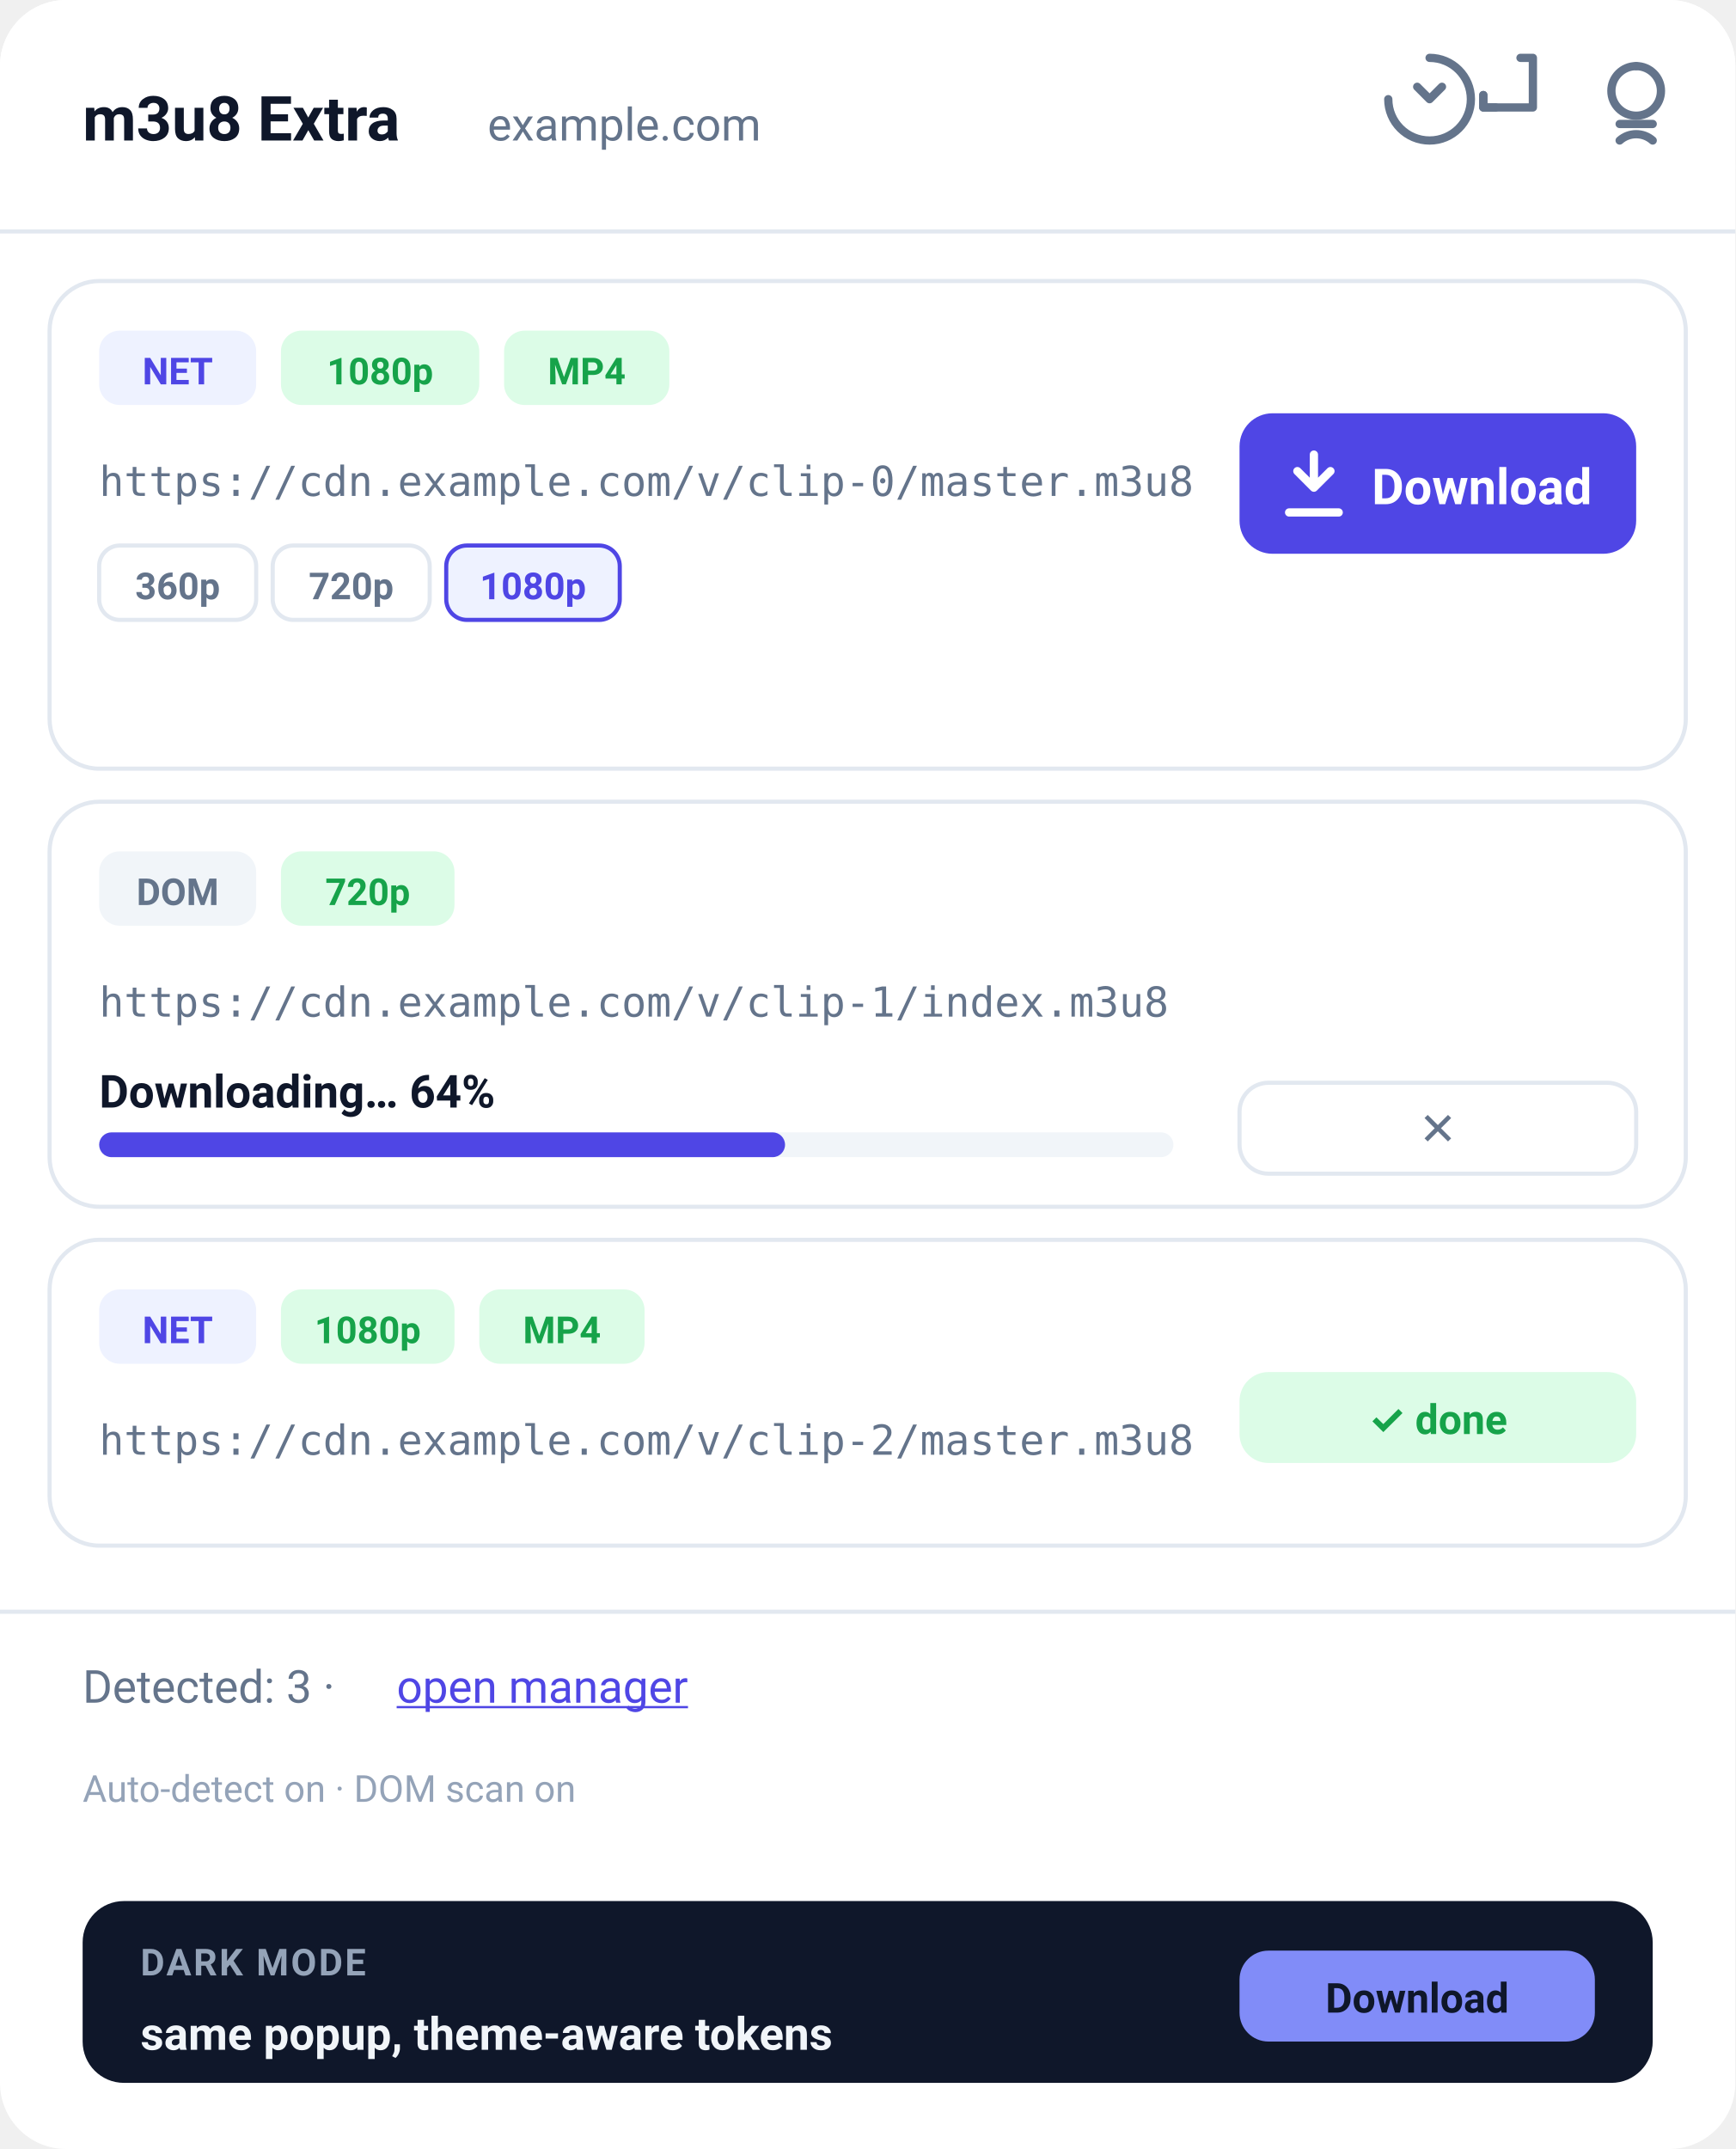
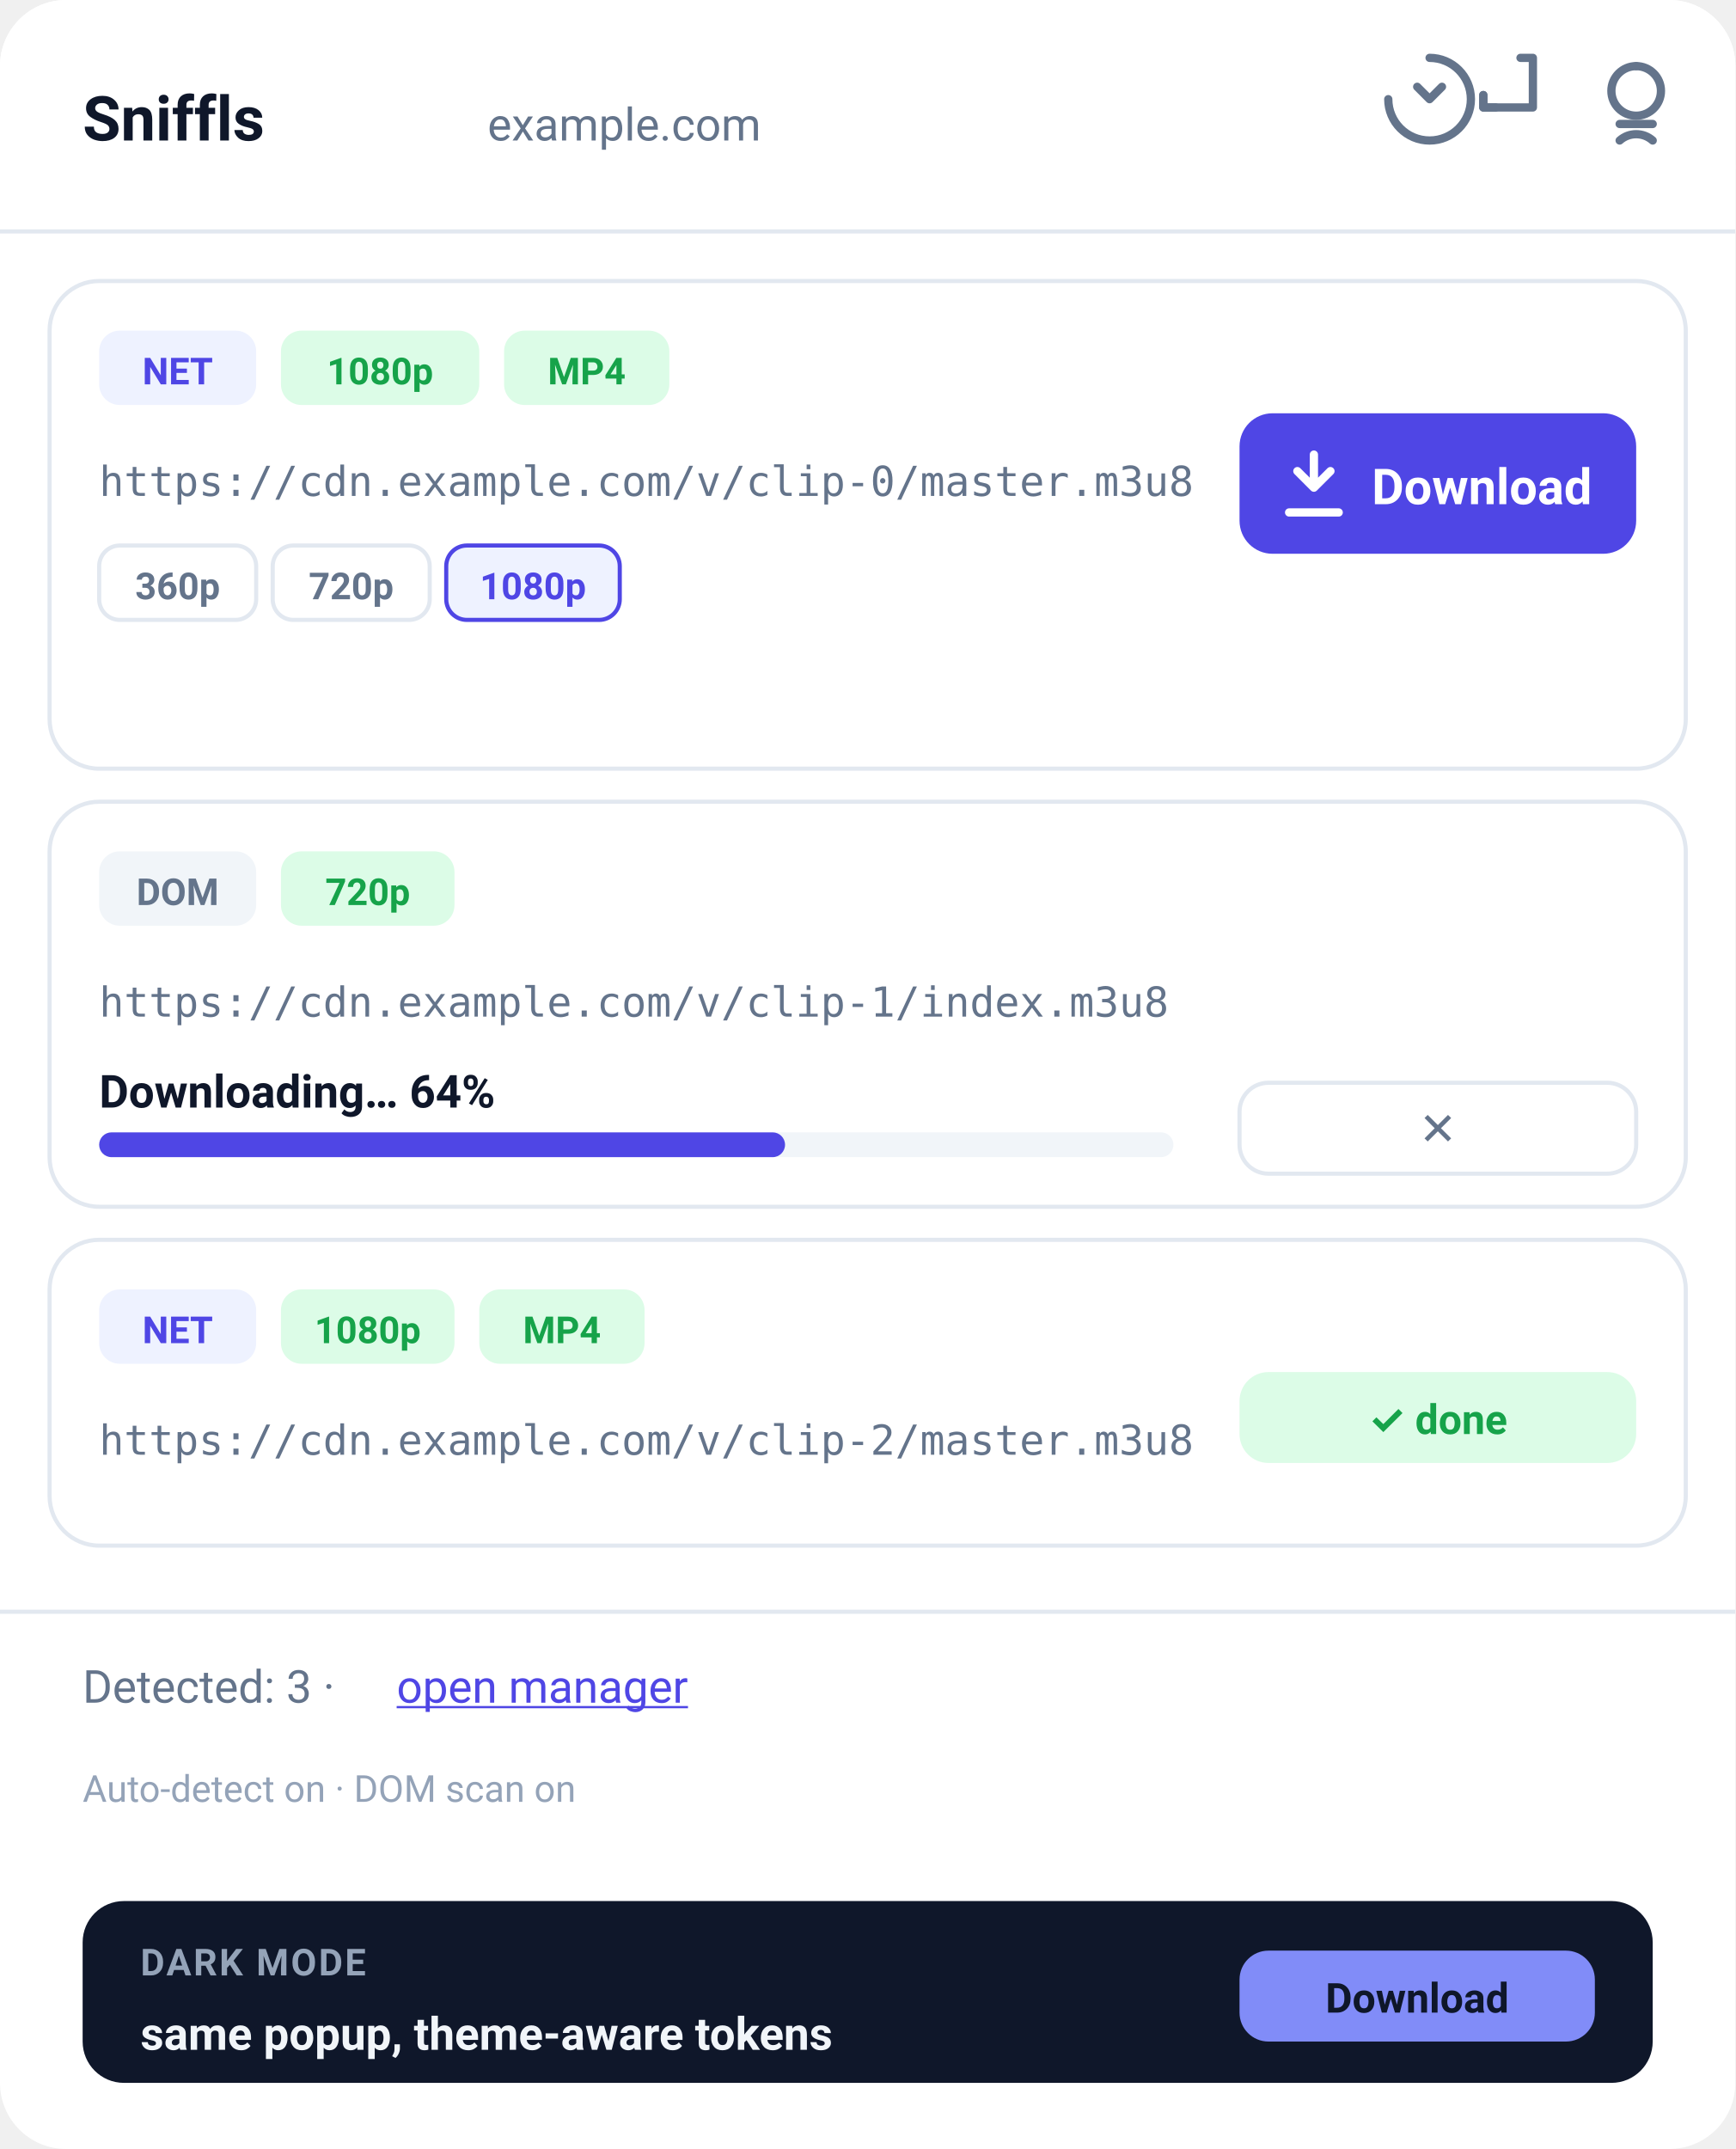
<svg xmlns="http://www.w3.org/2000/svg" viewBox="0 0 420 520" font-family="ui-sans-serif, system-ui, -apple-system, 'Segoe UI', Roboto, sans-serif">
  <rect width="420" height="520" rx="16" fill="#ffffff" />
  <rect x="0" y="0" width="420" height="56" rx="16" fill="#ffffff" />
  <rect x="0" y="40" width="420" height="16" fill="#ffffff" />
-   <text x="20" y="34" font-size="15" font-weight="700" fill="#0f172a">m3u8 Extra</text>
+   <text x="20" y="34" font-size="15" font-weight="700" fill="#0f172a">Sniffls</text>
  <text x="118" y="34" font-size="11" fill="#64748b">example.com</text>
  <g fill="none" stroke="#64748b" stroke-width="2" stroke-linecap="round">
    <path d="M336 24 a10 10 0 1 0 10 -10" />
    <path d="M346 24 l-3 -3 M346 24 l3 -3" />
  </g>
  <g stroke="#64748b" stroke-width="2" fill="none" stroke-linecap="round" stroke-linejoin="round">
    <path d="M368 14 h3 v12 h-12 v-3" />
    <path d="M359 23 v3 h3" />
  </g>
  <g fill="none" stroke="#64748b" stroke-width="2" stroke-linecap="round" stroke-linejoin="round">
    <circle cx="396" cy="22" r="6" />
    <path d="M392 30 h8 M396 16 v0" />
    <path d="M392 34 a6 6 0 0 1 8 0" />
  </g>
  <line x1="0" y1="56" x2="420" y2="56" stroke="#e2e8f0" />
  <rect x="12" y="68" width="396" height="118" rx="12" fill="#ffffff" stroke="#e2e8f0" />
  <rect x="24" y="80" width="38" height="18" rx="5" fill="#eef2ff" />
  <text x="43" y="93" text-anchor="middle" font-size="9" font-weight="700" fill="#4f46e5">NET</text>
  <rect x="68" y="80" width="48" height="18" rx="5" fill="#dcfce7" />
  <text x="92" y="93" text-anchor="middle" font-size="9" font-weight="700" fill="#16a34a">1080p</text>
  <rect x="122" y="80" width="40" height="18" rx="5" fill="#dcfce7" />
  <text x="142" y="93" text-anchor="middle" font-size="9" font-weight="700" fill="#16a34a">MP4</text>
  <text x="24" y="120" font-size="10" fill="#64748b" font-family="ui-monospace, Menlo, Consolas, monospace">https://cdn.example.com/v/clip-0/master.m3u8</text>
  <g font-size="9" font-weight="600">
    <rect x="24" y="132" width="38" height="18" rx="5" fill="#ffffff" stroke="#e2e8f0" />
    <text x="43" y="145" text-anchor="middle" fill="#64748b">360p</text>
    <rect x="66" y="132" width="38" height="18" rx="5" fill="#ffffff" stroke="#e2e8f0" />
    <text x="85" y="145" text-anchor="middle" fill="#64748b">720p</text>
    <rect x="108" y="132" width="42" height="18" rx="5" fill="#eef2ff" stroke="#4f46e5" />
    <text x="129" y="145" text-anchor="middle" fill="#4f46e5">1080p</text>
  </g>
  <rect x="300" y="100" width="96" height="34" rx="8" fill="#4f46e5" />
  <g fill="none" stroke="#ffffff" stroke-width="2" stroke-linecap="round" stroke-linejoin="round">
    <path d="M318 110 v8 M318 118 l-4 -4 M318 118 l4 -4" />
    <path d="M312 124 h12" />
  </g>
  <text x="332" y="122" font-size="12" font-weight="600" fill="#ffffff">Download</text>
  <rect x="12" y="194" width="396" height="98" rx="12" fill="#ffffff" stroke="#e2e8f0" />
  <rect x="24" y="206" width="38" height="18" rx="5" fill="#f1f5f9" />
  <text x="43" y="219" text-anchor="middle" font-size="9" font-weight="700" fill="#64748b">DOM</text>
  <rect x="68" y="206" width="42" height="18" rx="5" fill="#dcfce7" />
  <text x="89" y="219" text-anchor="middle" font-size="9" font-weight="700" fill="#16a34a">720p</text>
  <text x="24" y="246" font-size="10" fill="#64748b" font-family="ui-monospace, Menlo, Consolas, monospace">https://cdn.example.com/v/clip-1/index.m3u8</text>
  <text x="24" y="268" font-size="11" font-weight="600" fill="#0f172a">Downloading… 64%</text>
  <rect x="24" y="274" width="260" height="6" rx="3" fill="#f1f5f9" />
  <rect x="24" y="274" width="166" height="6" rx="3" fill="#4f46e5" />
  <rect x="300" y="262" width="96" height="22" rx="7" fill="#ffffff" stroke="#e2e8f0" />
  <text x="348" y="277" text-anchor="middle" font-size="11" font-weight="600" fill="#64748b">✕</text>
  <rect x="12" y="300" width="396" height="74" rx="12" fill="#ffffff" stroke="#e2e8f0" />
  <rect x="24" y="312" width="38" height="18" rx="5" fill="#eef2ff" />
  <text x="43" y="325" text-anchor="middle" font-size="9" font-weight="700" fill="#4f46e5">NET</text>
  <rect x="68" y="312" width="42" height="18" rx="5" fill="#dcfce7" />
  <text x="89" y="325" text-anchor="middle" font-size="9" font-weight="700" fill="#16a34a">1080p</text>
  <rect x="116" y="312" width="40" height="18" rx="5" fill="#dcfce7" />
  <text x="136" y="325" text-anchor="middle" font-size="9" font-weight="700" fill="#16a34a">MP4</text>
  <text x="24" y="352" font-size="10" fill="#64748b" font-family="ui-monospace, Menlo, Consolas, monospace">https://cdn.example.com/v/clip-2/master.m3u8</text>
  <rect x="300" y="332" width="96" height="22" rx="7" fill="#dcfce7" />
  <text x="348" y="347" text-anchor="middle" font-size="10" font-weight="700" fill="#16a34a">✓ done</text>
  <line x1="0" y1="390" x2="420" y2="390" stroke="#e2e8f0" />
  <text x="20" y="412" font-size="11" fill="#64748b">Detected: 3 · </text>
  <text x="96" y="412" font-size="11" fill="#4f46e5" text-decoration="underline">open manager</text>
  <text x="20" y="436" font-size="9" fill="#94a3b8">Auto-detect on · DOM scan on</text>
  <rect x="20" y="460" width="380" height="44" rx="10" fill="#0f172a" />
  <text x="34" y="478" font-size="9" font-weight="700" fill="#94a3b8" letter-spacing="0.5">DARK MODE</text>
  <text x="34" y="496" font-size="11" font-weight="600" fill="#f1f5f9">same popup, theme-aware tokens</text>
  <rect x="300" y="472" width="86" height="22" rx="7" fill="#818cf8" />
  <text x="343" y="487" text-anchor="middle" font-size="10" font-weight="700" fill="#0f172a">Download</text>
</svg>
